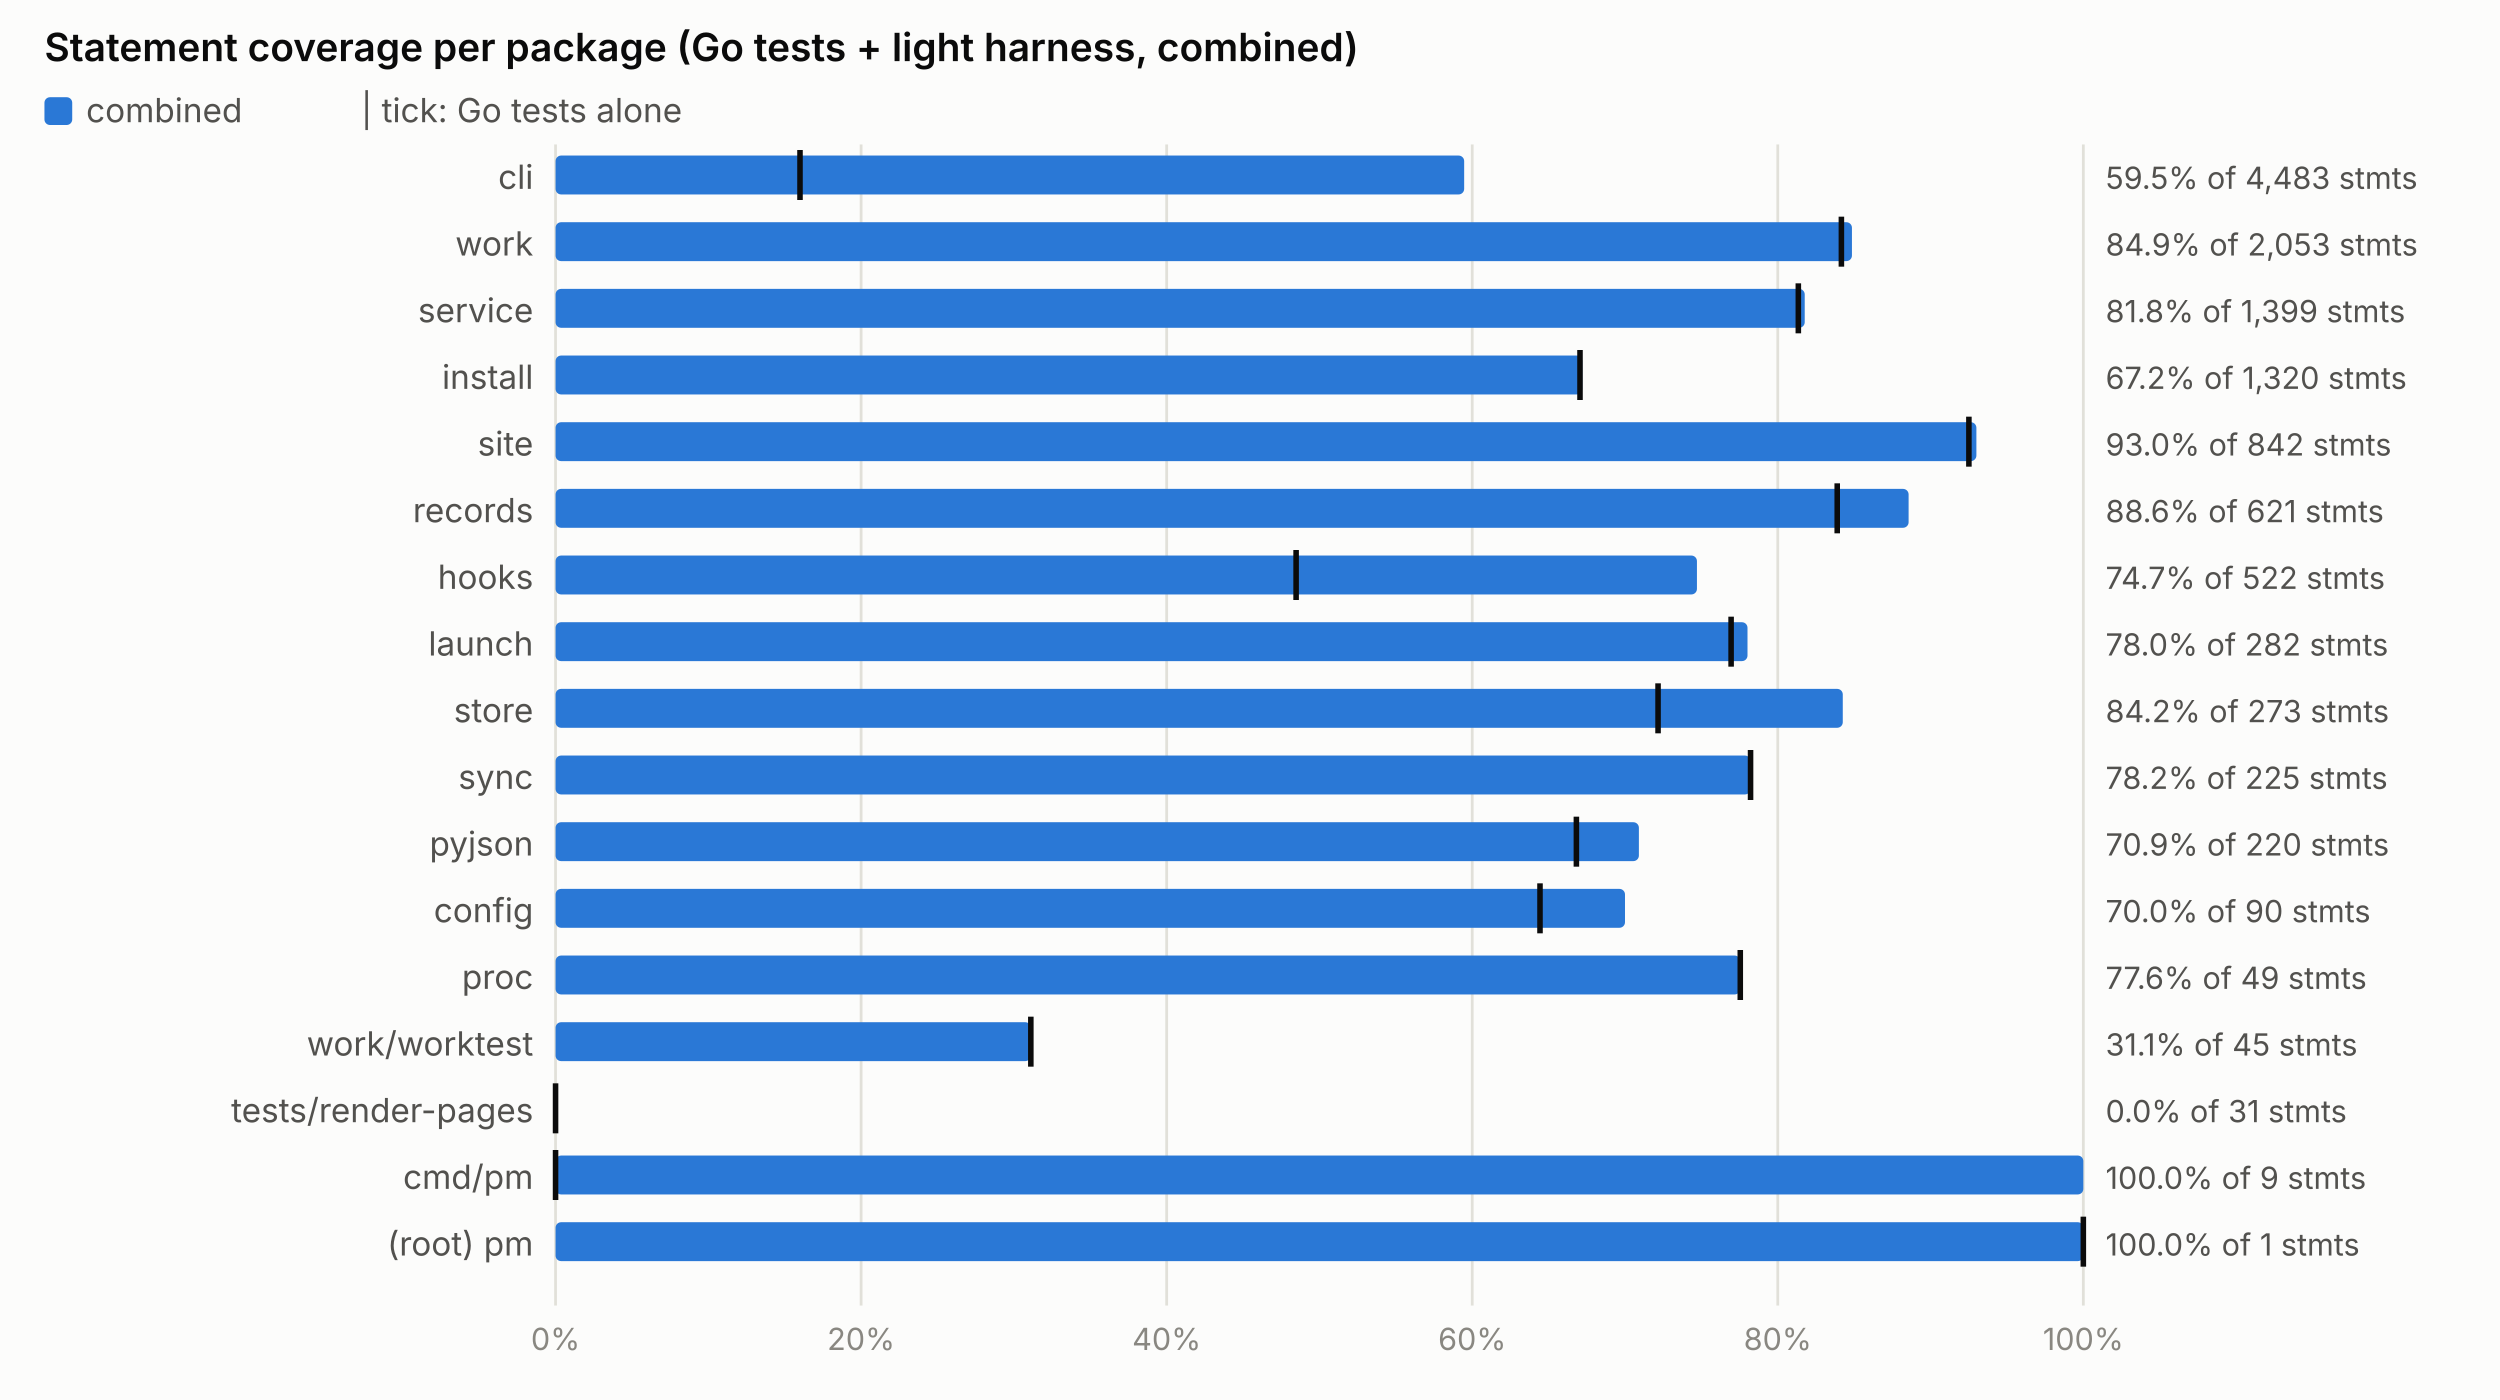
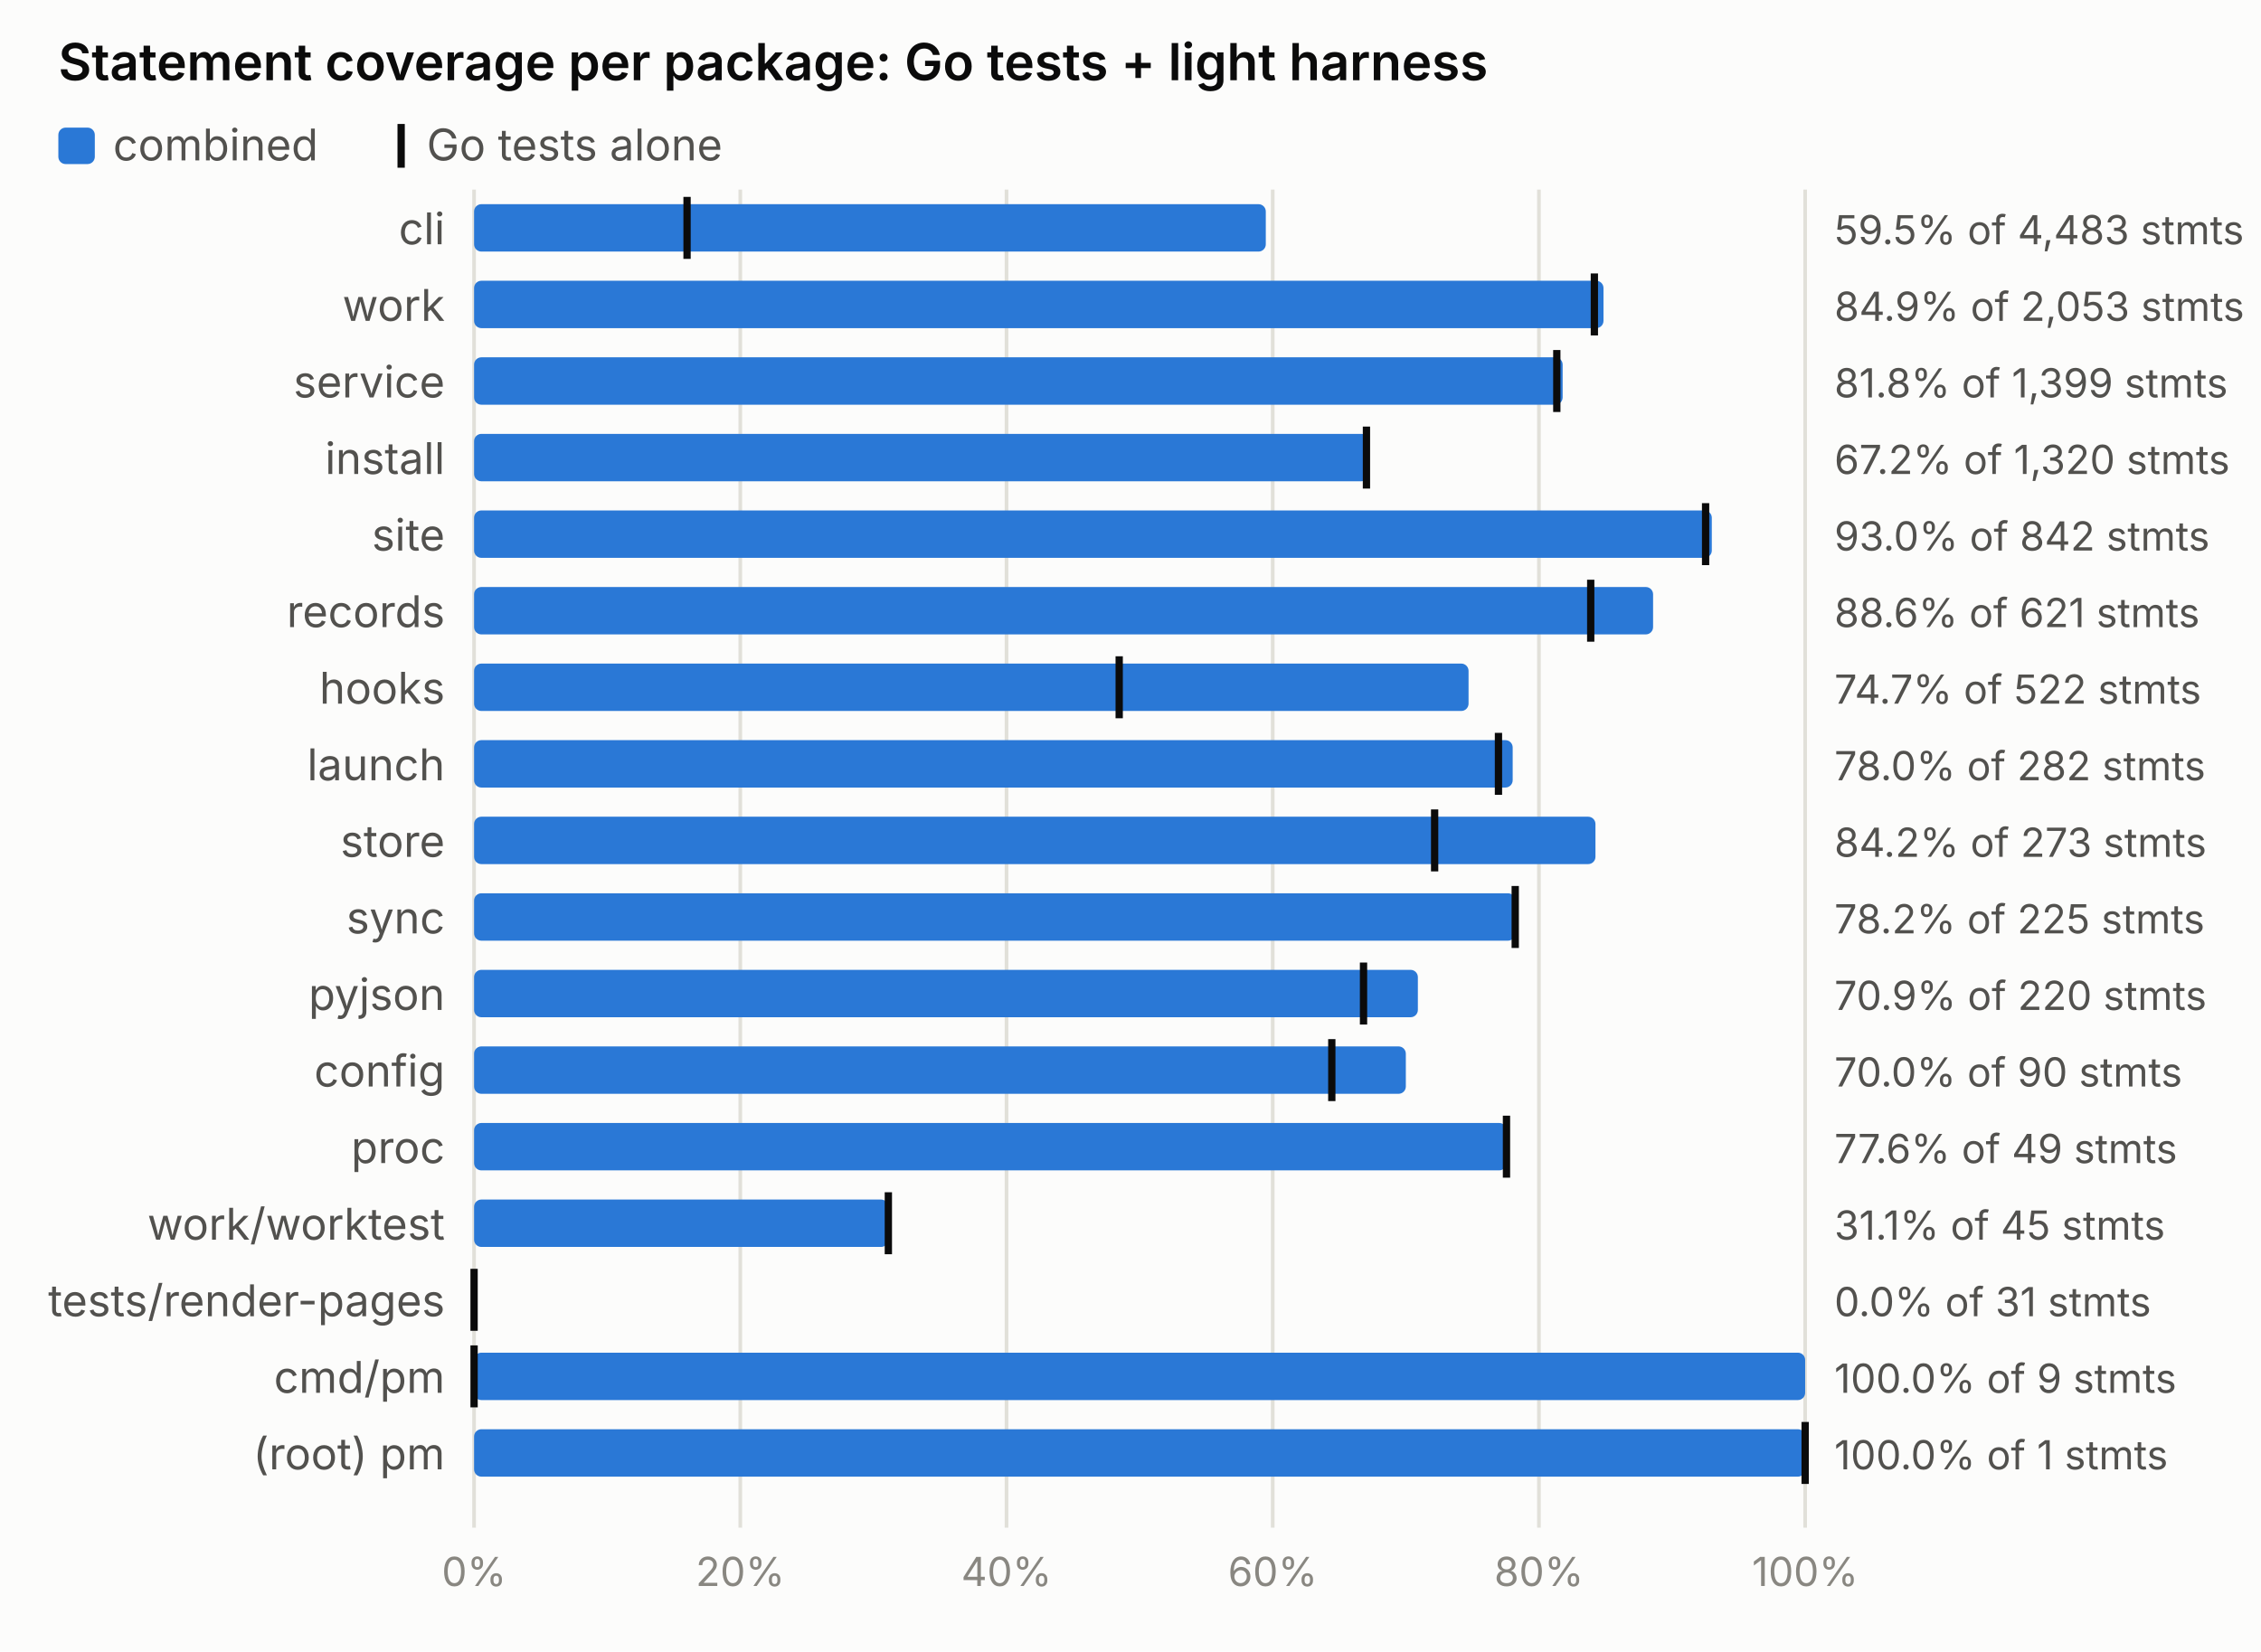
- <svg xmlns="http://www.w3.org/2000/svg" viewBox="0 0 900 504" width="900" height="504" role="img" aria-label="Statement coverage per package, Go tests and light harness combined" style="font-family:system-ui,-apple-system,'Segoe UI',sans-serif">
-   <rect width="900" height="504" fill="#fcfcfb" />
-   <text x="16.0" y="22.0" font-size="14" fill="#0b0b0b" text-anchor="start" font-weight="600">Statement coverage per package (Go tests + light harness, combined)</text>
+ <svg xmlns="http://www.w3.org/2000/svg" viewBox="0 0 620 453" width="620" height="453" role="img" aria-label="Statement coverage per package, Go tests and light harness combined" style="font-family:system-ui,-apple-system,'Segoe UI',sans-serif">
+   <rect width="620" height="453" fill="#fcfcfb" />
+   <text x="16.0" y="22.0" font-size="14" fill="#0b0b0b" text-anchor="start" font-weight="600">Statement coverage per package: Go tests + light harness</text>
  <rect x="16.0" y="35.0" width="10.0" height="10.0" fill="#2a78d6" rx="2" />
  <text x="31.0" y="44.0" font-size="12" fill="#52514e" text-anchor="start" font-weight="400">combined</text>
-   <text x="130.0" y="44.0" font-size="12" fill="#52514e" text-anchor="start" font-weight="400">| tick: Go tests alone</text>
-   <line x1="200.0" y1="52.0" x2="200.0" y2="470.0" stroke="#e1e0d9" stroke-width="1" />
-   <text x="200.0" y="486.0" font-size="11" fill="#898781" text-anchor="middle" font-weight="400">0%</text>
-   <line x1="310.0" y1="52.0" x2="310.0" y2="470.0" stroke="#e1e0d9" stroke-width="1" />
-   <text x="310.0" y="486.0" font-size="11" fill="#898781" text-anchor="middle" font-weight="400">20%</text>
-   <line x1="420.0" y1="52.0" x2="420.0" y2="470.0" stroke="#e1e0d9" stroke-width="1" />
-   <text x="420.0" y="486.0" font-size="11" fill="#898781" text-anchor="middle" font-weight="400">40%</text>
-   <line x1="530.0" y1="52.0" x2="530.0" y2="470.0" stroke="#e1e0d9" stroke-width="1" />
-   <text x="530.0" y="486.0" font-size="11" fill="#898781" text-anchor="middle" font-weight="400">60%</text>
-   <line x1="640.0" y1="52.0" x2="640.0" y2="470.0" stroke="#e1e0d9" stroke-width="1" />
-   <text x="640.0" y="486.0" font-size="11" fill="#898781" text-anchor="middle" font-weight="400">80%</text>
-   <line x1="750.0" y1="52.0" x2="750.0" y2="470.0" stroke="#e1e0d9" stroke-width="1" />
-   <text x="750.0" y="486.0" font-size="11" fill="#898781" text-anchor="middle" font-weight="400">100%</text>
-   <text x="192.0" y="68.0" font-size="12" fill="#52514e" text-anchor="end" font-weight="400">cli</text>
-   <rect x="200.0" y="56.0" width="327.1" height="14.0" fill="#2a78d6" rx="2" />
-   <line x1="288.0" y1="54.0" x2="288.0" y2="72.0" stroke="#0b0b0b" stroke-width="2" />
-   <text x="758.0" y="68.0" font-size="11" fill="#52514e" text-anchor="start" font-weight="400">59.5%  of 4,483 stmts</text>
-   <text x="192.0" y="92.0" font-size="12" fill="#52514e" text-anchor="end" font-weight="400">work</text>
-   <rect x="200.0" y="80.0" width="466.7" height="14.0" fill="#2a78d6" rx="2" />
-   <line x1="662.9" y1="78.0" x2="662.9" y2="96.0" stroke="#0b0b0b" stroke-width="2" />
-   <text x="758.0" y="92.0" font-size="11" fill="#52514e" text-anchor="start" font-weight="400">84.9%  of 2,053 stmts</text>
-   <text x="192.0" y="116.0" font-size="12" fill="#52514e" text-anchor="end" font-weight="400">service</text>
-   <rect x="200.0" y="104.0" width="449.7" height="14.0" fill="#2a78d6" rx="2" />
-   <line x1="647.4" y1="102.0" x2="647.4" y2="120.0" stroke="#0b0b0b" stroke-width="2" />
-   <text x="758.0" y="116.0" font-size="11" fill="#52514e" text-anchor="start" font-weight="400">81.8%  of 1,399 stmts</text>
-   <text x="192.0" y="140.0" font-size="12" fill="#52514e" text-anchor="end" font-weight="400">install</text>
-   <rect x="200.0" y="128.0" width="369.6" height="14.0" fill="#2a78d6" rx="2" />
-   <line x1="568.8" y1="126.0" x2="568.8" y2="144.0" stroke="#0b0b0b" stroke-width="2" />
-   <text x="758.0" y="140.0" font-size="11" fill="#52514e" text-anchor="start" font-weight="400">67.2%  of 1,320 stmts</text>
-   <text x="192.0" y="164.0" font-size="12" fill="#52514e" text-anchor="end" font-weight="400">site</text>
-   <rect x="200.0" y="152.0" width="511.5" height="14.0" fill="#2a78d6" rx="2" />
-   <line x1="708.8" y1="150.0" x2="708.8" y2="168.0" stroke="#0b0b0b" stroke-width="2" />
-   <text x="758.0" y="164.0" font-size="11" fill="#52514e" text-anchor="start" font-weight="400">93.0%  of 842 stmts</text>
-   <text x="192.0" y="188.0" font-size="12" fill="#52514e" text-anchor="end" font-weight="400">records</text>
-   <rect x="200.0" y="176.0" width="487.1" height="14.0" fill="#2a78d6" rx="2" />
-   <line x1="661.4" y1="174.0" x2="661.4" y2="192.0" stroke="#0b0b0b" stroke-width="2" />
-   <text x="758.0" y="188.0" font-size="11" fill="#52514e" text-anchor="start" font-weight="400">88.6%  of 621 stmts</text>
-   <text x="192.0" y="212.0" font-size="12" fill="#52514e" text-anchor="end" font-weight="400">hooks</text>
-   <rect x="200.0" y="200.0" width="410.9" height="14.0" fill="#2a78d6" rx="2" />
-   <line x1="466.6" y1="198.0" x2="466.6" y2="216.0" stroke="#0b0b0b" stroke-width="2" />
-   <text x="758.0" y="212.0" font-size="11" fill="#52514e" text-anchor="start" font-weight="400">74.7%  of 522 stmts</text>
-   <text x="192.0" y="236.0" font-size="12" fill="#52514e" text-anchor="end" font-weight="400">launch</text>
-   <rect x="200.0" y="224.0" width="429.1" height="14.0" fill="#2a78d6" rx="2" />
-   <line x1="623.2" y1="222.0" x2="623.2" y2="240.0" stroke="#0b0b0b" stroke-width="2" />
-   <text x="758.0" y="236.0" font-size="11" fill="#52514e" text-anchor="start" font-weight="400">78.0%  of 282 stmts</text>
-   <text x="192.0" y="260.0" font-size="12" fill="#52514e" text-anchor="end" font-weight="400">store</text>
-   <rect x="200.0" y="248.0" width="463.4" height="14.0" fill="#2a78d6" rx="2" />
-   <line x1="596.9" y1="246.0" x2="596.9" y2="264.0" stroke="#0b0b0b" stroke-width="2" />
-   <text x="758.0" y="260.0" font-size="11" fill="#52514e" text-anchor="start" font-weight="400">84.2%  of 273 stmts</text>
-   <text x="192.0" y="284.0" font-size="12" fill="#52514e" text-anchor="end" font-weight="400">sync</text>
-   <rect x="200.0" y="272.0" width="430.2" height="14.0" fill="#2a78d6" rx="2" />
-   <line x1="630.2" y1="270.0" x2="630.2" y2="288.0" stroke="#0b0b0b" stroke-width="2" />
-   <text x="758.0" y="284.0" font-size="11" fill="#52514e" text-anchor="start" font-weight="400">78.2%  of 225 stmts</text>
-   <text x="192.0" y="308.0" font-size="12" fill="#52514e" text-anchor="end" font-weight="400">pyjson</text>
-   <rect x="200.0" y="296.0" width="390.0" height="14.0" fill="#2a78d6" rx="2" />
-   <line x1="567.5" y1="294.0" x2="567.5" y2="312.0" stroke="#0b0b0b" stroke-width="2" />
-   <text x="758.0" y="308.0" font-size="11" fill="#52514e" text-anchor="start" font-weight="400">70.9%  of 220 stmts</text>
-   <text x="192.0" y="332.0" font-size="12" fill="#52514e" text-anchor="end" font-weight="400">config</text>
-   <rect x="200.0" y="320.0" width="385.0" height="14.0" fill="#2a78d6" rx="2" />
-   <line x1="554.4" y1="318.0" x2="554.4" y2="336.0" stroke="#0b0b0b" stroke-width="2" />
-   <text x="758.0" y="332.0" font-size="11" fill="#52514e" text-anchor="start" font-weight="400">70.0%  of 90 stmts</text>
-   <text x="192.0" y="356.0" font-size="12" fill="#52514e" text-anchor="end" font-weight="400">proc</text>
-   <rect x="200.0" y="344.0" width="426.5" height="14.0" fill="#2a78d6" rx="2" />
-   <line x1="626.5" y1="342.0" x2="626.5" y2="360.0" stroke="#0b0b0b" stroke-width="2" />
-   <text x="758.0" y="356.0" font-size="11" fill="#52514e" text-anchor="start" font-weight="400">77.6%  of 49 stmts</text>
-   <text x="192.0" y="380.0" font-size="12" fill="#52514e" text-anchor="end" font-weight="400">work/worktest</text>
-   <rect x="200.0" y="368.0" width="171.1" height="14.0" fill="#2a78d6" rx="2" />
-   <line x1="371.1" y1="366.0" x2="371.1" y2="384.0" stroke="#0b0b0b" stroke-width="2" />
-   <text x="758.0" y="380.0" font-size="11" fill="#52514e" text-anchor="start" font-weight="400">31.1%  of 45 stmts</text>
-   <text x="192.0" y="404.0" font-size="12" fill="#52514e" text-anchor="end" font-weight="400">tests/render-pages</text>
-   <rect x="200.0" y="392.0" width="0.0" height="14.0" fill="#2a78d6" rx="2" />
-   <line x1="200.0" y1="390.0" x2="200.0" y2="408.0" stroke="#0b0b0b" stroke-width="2" />
-   <text x="758.0" y="404.0" font-size="11" fill="#52514e" text-anchor="start" font-weight="400">0.0%  of 31 stmts</text>
-   <text x="192.0" y="428.0" font-size="12" fill="#52514e" text-anchor="end" font-weight="400">cmd/pm</text>
-   <rect x="200.0" y="416.0" width="550.0" height="14.0" fill="#2a78d6" rx="2" />
-   <line x1="200.0" y1="414.0" x2="200.0" y2="432.0" stroke="#0b0b0b" stroke-width="2" />
-   <text x="758.0" y="428.0" font-size="11" fill="#52514e" text-anchor="start" font-weight="400">100.0%  of 9 stmts</text>
-   <text x="192.0" y="452.0" font-size="12" fill="#52514e" text-anchor="end" font-weight="400">(root) pm</text>
-   <rect x="200.0" y="440.0" width="550.0" height="14.0" fill="#2a78d6" rx="2" />
-   <line x1="750.0" y1="438.0" x2="750.0" y2="456.0" stroke="#0b0b0b" stroke-width="2" />
-   <text x="758.0" y="452.0" font-size="11" fill="#52514e" text-anchor="start" font-weight="400">100.0%  of 1 stmts</text>
+   <line x1="110.0" y1="34.0" x2="110.0" y2="46.0" stroke="#0b0b0b" stroke-width="2" />
+   <text x="117.0" y="44.0" font-size="12" fill="#52514e" text-anchor="start" font-weight="400">Go tests alone</text>
+   <line x1="130.0" y1="52.0" x2="130.0" y2="419.0" stroke="#e1e0d9" stroke-width="1" />
+   <text x="130.0" y="435.0" font-size="11" fill="#898781" text-anchor="middle" font-weight="400">0%</text>
+   <line x1="203.0" y1="52.0" x2="203.0" y2="419.0" stroke="#e1e0d9" stroke-width="1" />
+   <text x="203.0" y="435.0" font-size="11" fill="#898781" text-anchor="middle" font-weight="400">20%</text>
+   <line x1="276.0" y1="52.0" x2="276.0" y2="419.0" stroke="#e1e0d9" stroke-width="1" />
+   <text x="276.0" y="435.0" font-size="11" fill="#898781" text-anchor="middle" font-weight="400">40%</text>
+   <line x1="349.0" y1="52.0" x2="349.0" y2="419.0" stroke="#e1e0d9" stroke-width="1" />
+   <text x="349.0" y="435.0" font-size="11" fill="#898781" text-anchor="middle" font-weight="400">60%</text>
+   <line x1="422.0" y1="52.0" x2="422.0" y2="419.0" stroke="#e1e0d9" stroke-width="1" />
+   <text x="422.0" y="435.0" font-size="11" fill="#898781" text-anchor="middle" font-weight="400">80%</text>
+   <line x1="495.0" y1="52.0" x2="495.0" y2="419.0" stroke="#e1e0d9" stroke-width="1" />
+   <text x="495.0" y="435.0" font-size="11" fill="#898781" text-anchor="middle" font-weight="400">100%</text>
+   <text x="122.0" y="67.0" font-size="12" fill="#52514e" text-anchor="end" font-weight="400">cli</text>
+   <rect x="130.0" y="56.0" width="217.1" height="13.0" fill="#2a78d6" rx="2" />
+   <line x1="188.4" y1="54.0" x2="188.4" y2="71.0" stroke="#0b0b0b" stroke-width="2" />
+   <text x="503.0" y="67.0" font-size="11" fill="#52514e" text-anchor="start" font-weight="400">59.5%  of 4,483 stmts</text>
+   <text x="122.0" y="88.0" font-size="12" fill="#52514e" text-anchor="end" font-weight="400">work</text>
+   <rect x="130.0" y="77.0" width="309.7" height="13.0" fill="#2a78d6" rx="2" />
+   <line x1="437.2" y1="75.0" x2="437.2" y2="92.0" stroke="#0b0b0b" stroke-width="2" />
+   <text x="503.0" y="88.0" font-size="11" fill="#52514e" text-anchor="start" font-weight="400">84.9%  of 2,053 stmts</text>
+   <text x="122.0" y="109.0" font-size="12" fill="#52514e" text-anchor="end" font-weight="400">service</text>
+   <rect x="130.0" y="98.0" width="298.5" height="13.0" fill="#2a78d6" rx="2" />
+   <line x1="426.9" y1="96.0" x2="426.9" y2="113.0" stroke="#0b0b0b" stroke-width="2" />
+   <text x="503.0" y="109.0" font-size="11" fill="#52514e" text-anchor="start" font-weight="400">81.8%  of 1,399 stmts</text>
+   <text x="122.0" y="130.0" font-size="12" fill="#52514e" text-anchor="end" font-weight="400">install</text>
+   <rect x="130.0" y="119.0" width="245.3" height="13.0" fill="#2a78d6" rx="2" />
+   <line x1="374.7" y1="117.0" x2="374.7" y2="134.0" stroke="#0b0b0b" stroke-width="2" />
+   <text x="503.0" y="130.0" font-size="11" fill="#52514e" text-anchor="start" font-weight="400">67.2%  of 1,320 stmts</text>
+   <text x="122.0" y="151.0" font-size="12" fill="#52514e" text-anchor="end" font-weight="400">site</text>
+   <rect x="130.0" y="140.0" width="339.4" height="13.0" fill="#2a78d6" rx="2" />
+   <line x1="467.7" y1="138.0" x2="467.7" y2="155.0" stroke="#0b0b0b" stroke-width="2" />
+   <text x="503.0" y="151.0" font-size="11" fill="#52514e" text-anchor="start" font-weight="400">93.0%  of 842 stmts</text>
+   <text x="122.0" y="172.0" font-size="12" fill="#52514e" text-anchor="end" font-weight="400">records</text>
+   <rect x="130.0" y="161.0" width="323.3" height="13.0" fill="#2a78d6" rx="2" />
+   <line x1="436.2" y1="159.0" x2="436.2" y2="176.0" stroke="#0b0b0b" stroke-width="2" />
+   <text x="503.0" y="172.0" font-size="11" fill="#52514e" text-anchor="start" font-weight="400">88.6%  of 621 stmts</text>
+   <text x="122.0" y="193.0" font-size="12" fill="#52514e" text-anchor="end" font-weight="400">hooks</text>
+   <rect x="130.0" y="182.0" width="272.7" height="13.0" fill="#2a78d6" rx="2" />
+   <line x1="306.9" y1="180.0" x2="306.9" y2="197.0" stroke="#0b0b0b" stroke-width="2" />
+   <text x="503.0" y="193.0" font-size="11" fill="#52514e" text-anchor="start" font-weight="400">74.7%  of 522 stmts</text>
+   <text x="122.0" y="214.0" font-size="12" fill="#52514e" text-anchor="end" font-weight="400">launch</text>
+   <rect x="130.0" y="203.0" width="284.8" height="13.0" fill="#2a78d6" rx="2" />
+   <line x1="410.9" y1="201.0" x2="410.9" y2="218.0" stroke="#0b0b0b" stroke-width="2" />
+   <text x="503.0" y="214.0" font-size="11" fill="#52514e" text-anchor="start" font-weight="400">78.0%  of 282 stmts</text>
+   <text x="122.0" y="235.0" font-size="12" fill="#52514e" text-anchor="end" font-weight="400">store</text>
+   <rect x="130.0" y="224.0" width="307.5" height="13.0" fill="#2a78d6" rx="2" />
+   <line x1="393.4" y1="222.0" x2="393.4" y2="239.0" stroke="#0b0b0b" stroke-width="2" />
+   <text x="503.0" y="235.0" font-size="11" fill="#52514e" text-anchor="start" font-weight="400">84.2%  of 273 stmts</text>
+   <text x="122.0" y="256.0" font-size="12" fill="#52514e" text-anchor="end" font-weight="400">sync</text>
+   <rect x="130.0" y="245.0" width="285.5" height="13.0" fill="#2a78d6" rx="2" />
+   <line x1="415.5" y1="243.0" x2="415.5" y2="260.0" stroke="#0b0b0b" stroke-width="2" />
+   <text x="503.0" y="256.0" font-size="11" fill="#52514e" text-anchor="start" font-weight="400">78.2%  of 225 stmts</text>
+   <text x="122.0" y="277.0" font-size="12" fill="#52514e" text-anchor="end" font-weight="400">pyjson</text>
+   <rect x="130.0" y="266.0" width="258.8" height="13.0" fill="#2a78d6" rx="2" />
+   <line x1="373.9" y1="264.0" x2="373.9" y2="281.0" stroke="#0b0b0b" stroke-width="2" />
+   <text x="503.0" y="277.0" font-size="11" fill="#52514e" text-anchor="start" font-weight="400">70.9%  of 220 stmts</text>
+   <text x="122.0" y="298.0" font-size="12" fill="#52514e" text-anchor="end" font-weight="400">config</text>
+   <rect x="130.0" y="287.0" width="255.5" height="13.0" fill="#2a78d6" rx="2" />
+   <line x1="365.2" y1="285.0" x2="365.2" y2="302.0" stroke="#0b0b0b" stroke-width="2" />
+   <text x="503.0" y="298.0" font-size="11" fill="#52514e" text-anchor="start" font-weight="400">70.0%  of 90 stmts</text>
+   <text x="122.0" y="319.0" font-size="12" fill="#52514e" text-anchor="end" font-weight="400">proc</text>
+   <rect x="130.0" y="308.0" width="283.1" height="13.0" fill="#2a78d6" rx="2" />
+   <line x1="413.1" y1="306.0" x2="413.1" y2="323.0" stroke="#0b0b0b" stroke-width="2" />
+   <text x="503.0" y="319.0" font-size="11" fill="#52514e" text-anchor="start" font-weight="400">77.6%  of 49 stmts</text>
+   <text x="122.0" y="340.0" font-size="12" fill="#52514e" text-anchor="end" font-weight="400">work/worktest</text>
+   <rect x="130.0" y="329.0" width="113.6" height="13.0" fill="#2a78d6" rx="2" />
+   <line x1="243.6" y1="327.0" x2="243.6" y2="344.0" stroke="#0b0b0b" stroke-width="2" />
+   <text x="503.0" y="340.0" font-size="11" fill="#52514e" text-anchor="start" font-weight="400">31.1%  of 45 stmts</text>
+   <text x="122.0" y="361.0" font-size="12" fill="#52514e" text-anchor="end" font-weight="400">tests/render-pages</text>
+   <rect x="130.0" y="350.0" width="0.0" height="13.0" fill="#2a78d6" rx="2" />
+   <line x1="130.0" y1="348.0" x2="130.0" y2="365.0" stroke="#0b0b0b" stroke-width="2" />
+   <text x="503.0" y="361.0" font-size="11" fill="#52514e" text-anchor="start" font-weight="400">0.0%  of 31 stmts</text>
+   <text x="122.0" y="382.0" font-size="12" fill="#52514e" text-anchor="end" font-weight="400">cmd/pm</text>
+   <rect x="130.0" y="371.0" width="365.0" height="13.0" fill="#2a78d6" rx="2" />
+   <line x1="130.0" y1="369.0" x2="130.0" y2="386.0" stroke="#0b0b0b" stroke-width="2" />
+   <text x="503.0" y="382.0" font-size="11" fill="#52514e" text-anchor="start" font-weight="400">100.0%  of 9 stmts</text>
+   <text x="122.0" y="403.0" font-size="12" fill="#52514e" text-anchor="end" font-weight="400">(root) pm</text>
+   <rect x="130.0" y="392.0" width="365.0" height="13.0" fill="#2a78d6" rx="2" />
+   <line x1="495.0" y1="390.0" x2="495.0" y2="407.0" stroke="#0b0b0b" stroke-width="2" />
+   <text x="503.0" y="403.0" font-size="11" fill="#52514e" text-anchor="start" font-weight="400">100.0%  of 1 stmts</text>
</svg>
